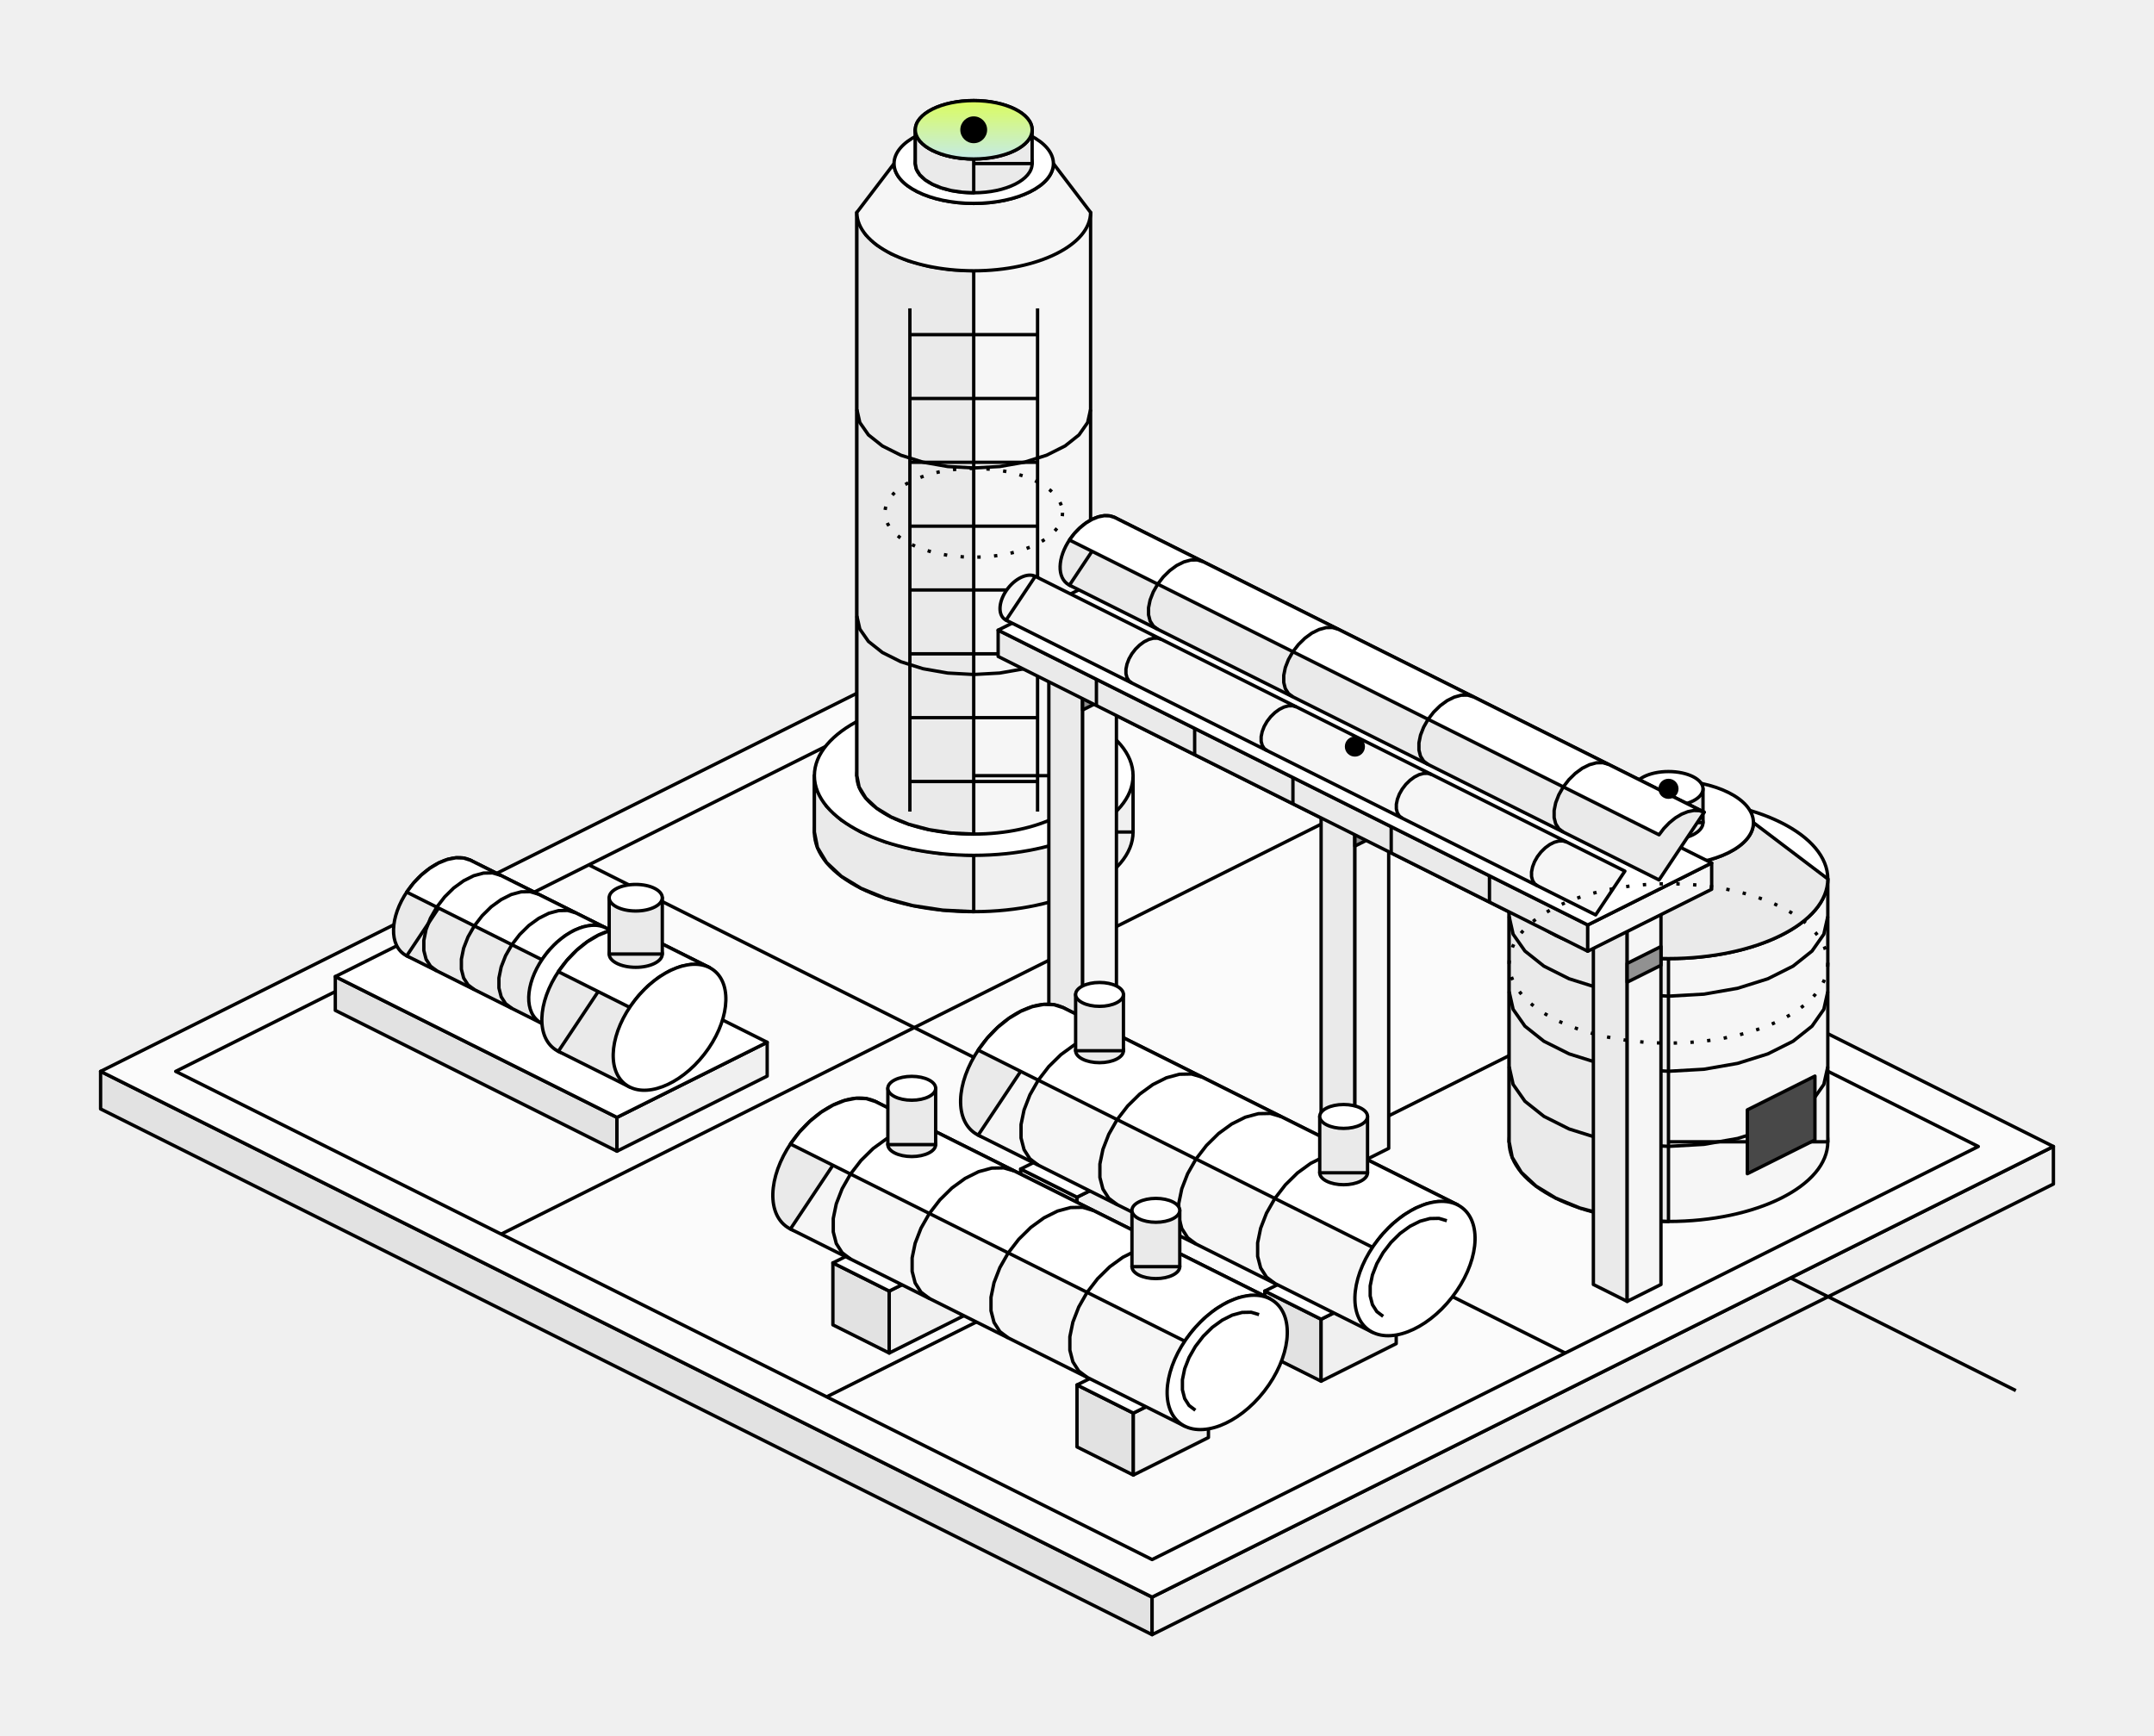
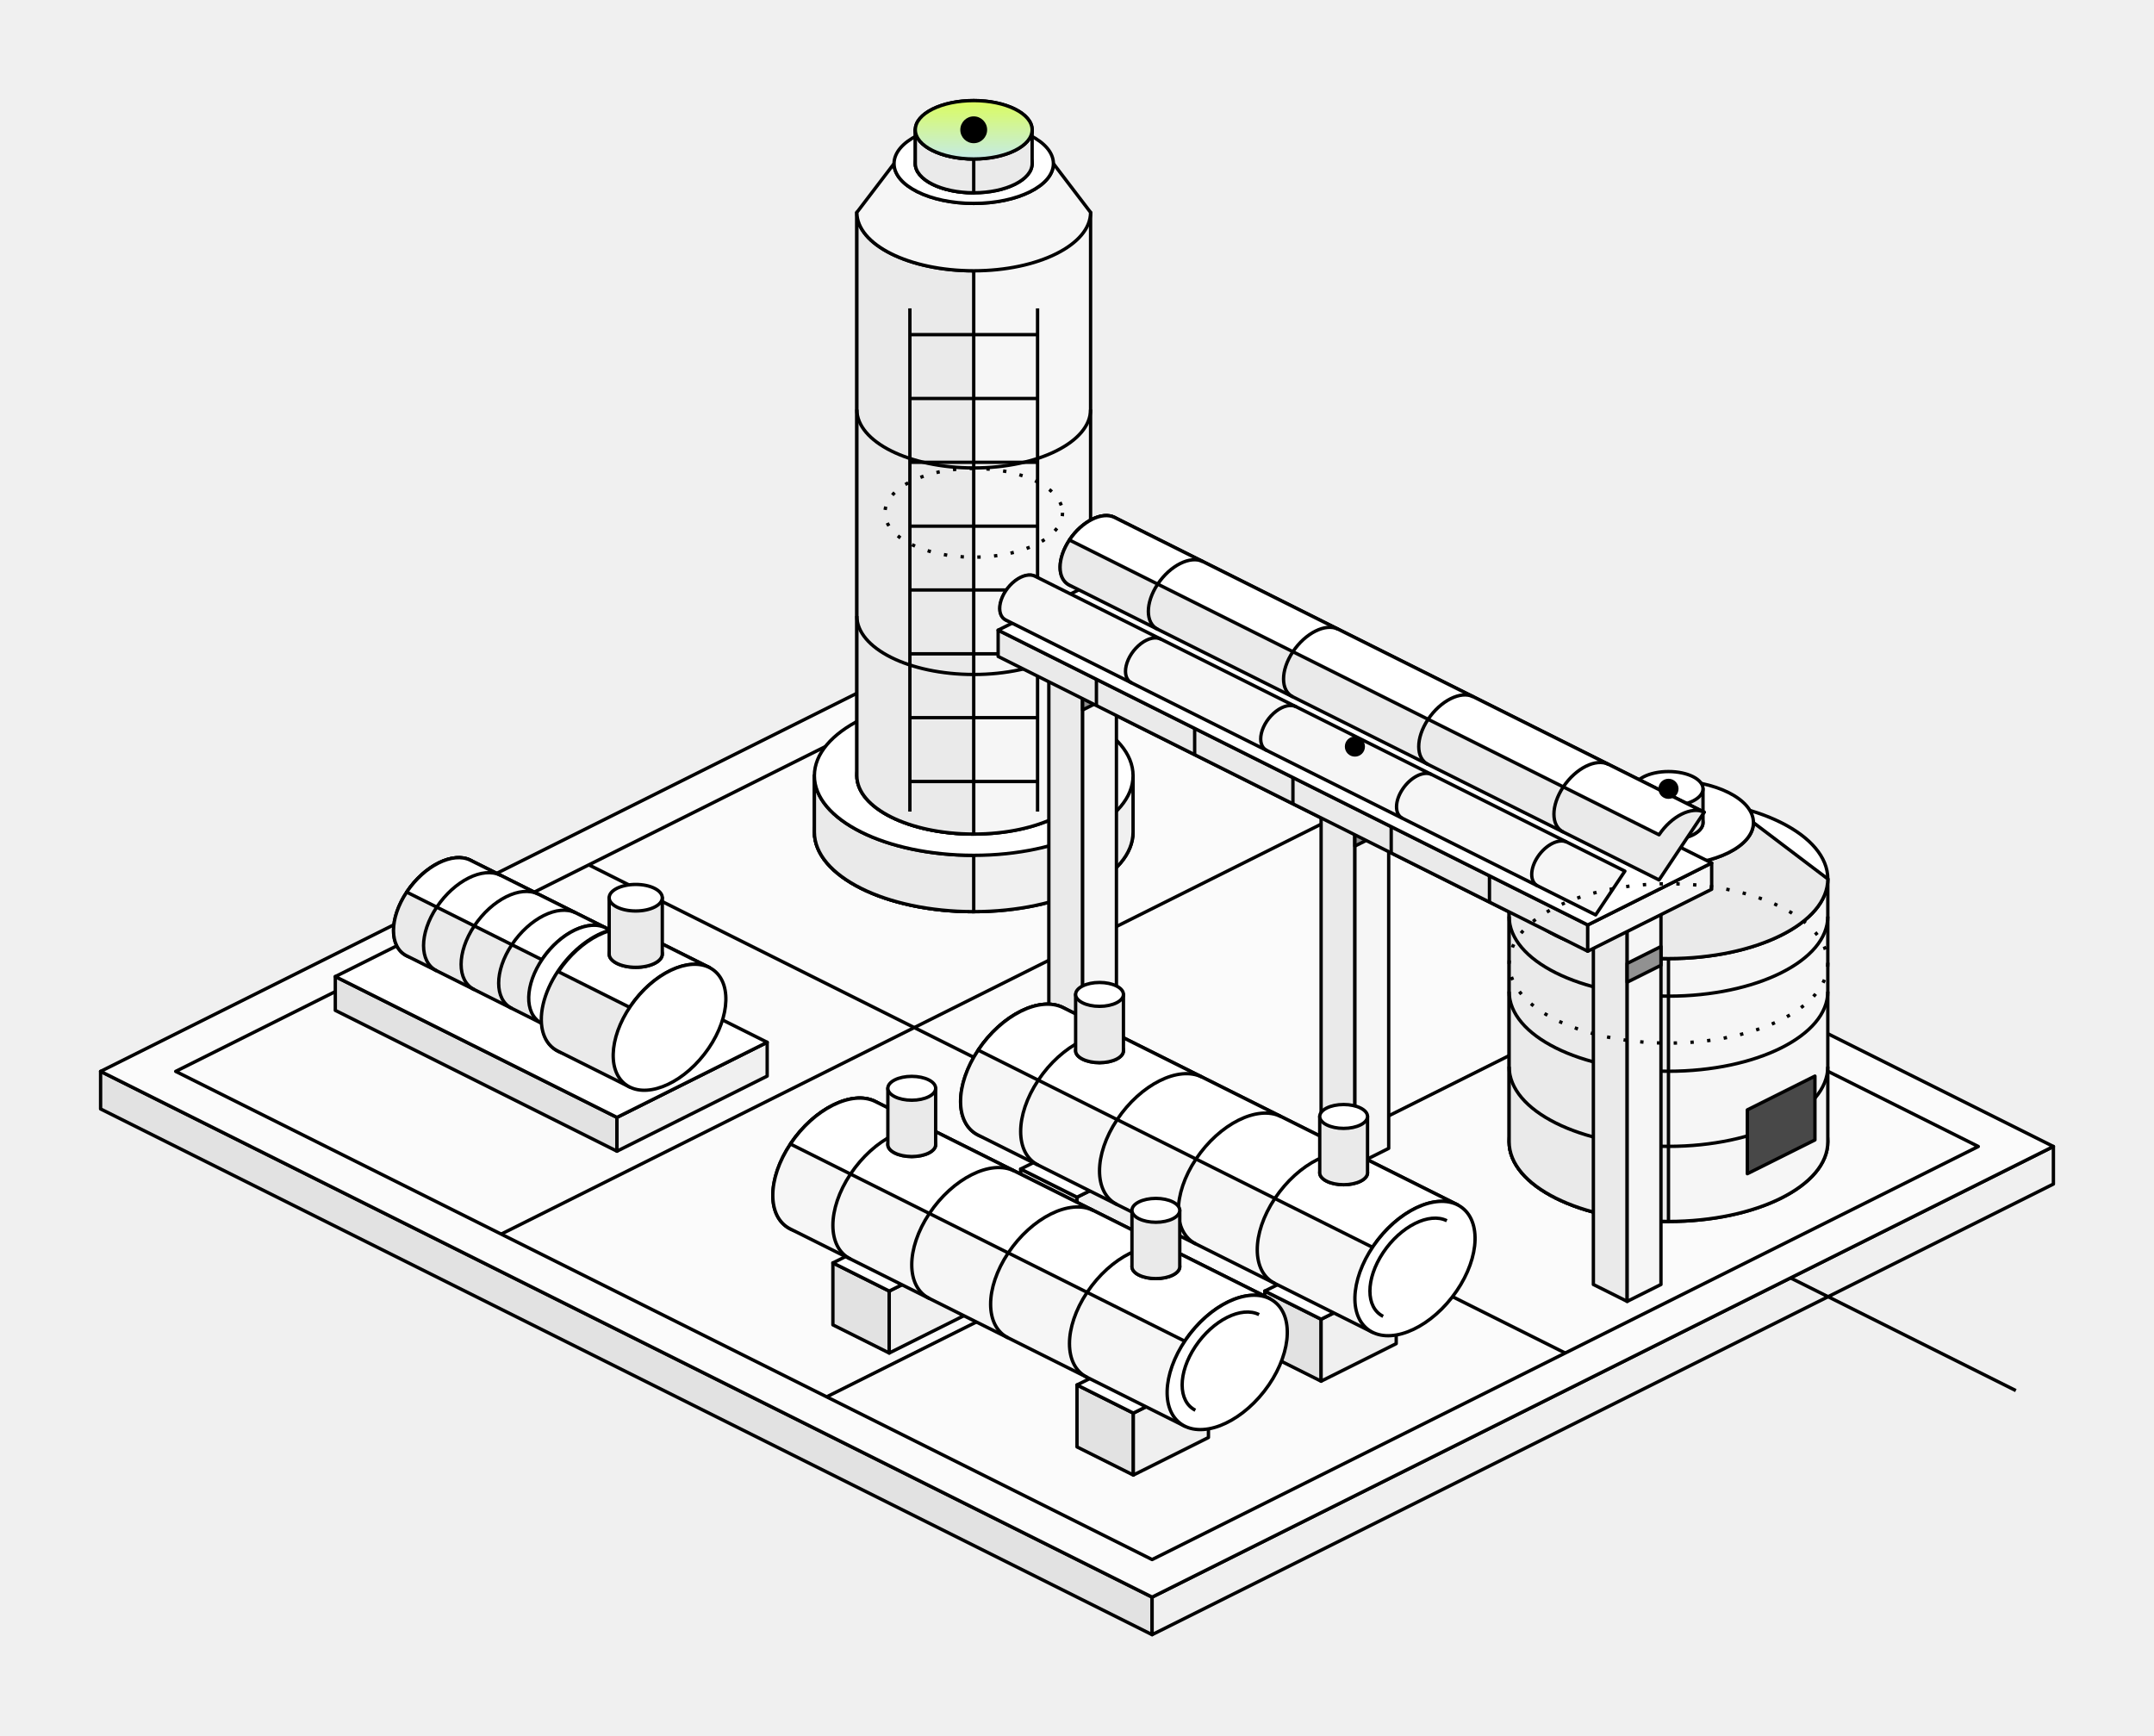
<svg class="cf-iso" style="--vb-w:642.4; --iso-travel: 16.06" viewBox="-1.2 30.05 642.4 517.55" fill="none" aria-hidden="true">
  <defs>
    <linearGradient id="cf-ex-02" x1="289.2" y1="56.44" x2="289.2" y2="120.5" gradientUnits="userSpaceOnUse">
      <stop stop-color="#E1FF00" />
      <stop offset="0.061" stop-color="#DBFC60" />
      <stop offset="0.32" stop-color="#C5EBE2" />
      <stop offset="1" stop-color="#CFCFCF" />
    </linearGradient>
  </defs>
  <g class="cf-iso__scene" stroke="#000" stroke-linejoin="round">
    <g class="cf-iso__form" data-stage="0">
      <path d="M28.8 349.6 342.4 506.4 342.4 517.6 28.8 360.8Z" fill="#E2E2E2" />
      <path d="M611.2 372 342.4 506.4 342.4 517.6 611.2 383.2Z" fill="#F0F0F0" />
      <path d="M297.6 215.2 611.2 372 342.4 506.4 28.8 349.6Z" fill="#FBFBFB" />
      <path d="M297.6 226.4 588.8 372 342.4 495.2 51.2 349.6Z" />
      <path d="M394.67 274.93 148.27 398.13" />
      <path d="M491.73 323.47 245.33 446.67" />
      <path d="M174.4 288 465.6 433.6" />
    </g>
    <g class="cf-iso__form" data-stage="1">
      <ellipse cx="289.2" cy="278.2" rx="47.52" ry="23.76" fill="#F0F0F0" />
-       <path d="M241.68 278.2 241.68 261.4 336.72 261.4 336.72 278.2Z" fill="#F0F0F0" />
-       <path d="M289.2 301.96 279.93 301.5 271.02 300.15 262.8 297.95 255.6 295 249.69 291.4 245.3 287.29 242.6 282.84 241.68 278.2 241.68 261.4 242.6 266.04 245.3 270.49 249.69 274.6 255.6 278.2 262.8 281.15 271.02 283.35 279.93 284.7 289.2 285.16Z" fill="#EAEAEA" />
+       <path d="M241.68 278.2 241.68 261.4 336.72 261.4 336.72 278.2A47.52 23.76 0 0 1 241.68 278.2Z" fill="#F0F0F0" />
+       <path d="M289.2 301.96A47.52 23.76 0 0 1 241.68 278.2L241.68 261.4A47.52 23.76 0 0 0 289.2 285.16Z" fill="#EAEAEA" />
      <ellipse cx="289.2" cy="261.4" rx="47.52" ry="23.76" fill="#FFFFFF" />
      <ellipse cx="289.2" cy="261.4" rx="34.85" ry="17.42" fill="#F6F6F6" />
-       <path d="M254.35 261.4 254.35 93.4 324.05 93.4 324.05 261.4Z" fill="#F6F6F6" />
-       <path d="M289.2 278.82 282.4 278.49 275.86 277.5 269.84 275.89 264.56 273.72 260.23 271.08 257.01 268.07 255.02 264.8 254.35 261.4 254.35 93.4 255.02 96.8 257.01 100.07 260.23 103.08 264.56 105.72 269.84 107.89 275.86 109.5 282.4 110.49 289.2 110.82Z" fill="#EAEAEA" />
-       <path d="M324.05 213.8 323.17 217.68 320.6 221.36 316.44 224.66 310.93 227.42 304.32 229.5 296.95 230.79 289.2 231.22 281.45 230.79 274.08 229.5 267.47 227.42 261.96 224.66 257.8 221.36 255.23 217.68 254.35 213.8" />
-       <path d="M324.05 152.2 323.17 156.08 320.6 159.76 316.44 163.06 310.93 165.82 304.32 167.9 296.95 169.19 289.2 169.62 281.45 169.19 274.08 167.9 267.47 165.82 261.96 163.06 257.8 159.76 255.23 156.08 254.35 152.2" />
+       <path d="M254.35 261.4 254.35 93.4 324.05 93.4 324.05 261.4A34.85 17.42 0 0 1 254.35 261.4Z" fill="#F6F6F6" />
+       <path d="M289.2 278.82A34.85 17.42 0 0 1 254.35 261.4L254.35 93.4A34.85 17.42 0 0 0 289.2 110.82Z" fill="#EAEAEA" />
+       <path d="M324.05 213.8A34.85 17.42 0 0 1 254.35 213.8" />
+       <path d="M324.05 152.2A34.85 17.42 0 0 1 254.35 152.2" />
      <path d="M308.24 272.1 308.24 122.02" />
      <path d="M270.16 272.1 270.16 122.02" />
      <path d="M308.24 263.14 270.16 263.14" />
      <path d="M308.24 244.1 270.16 244.1" />
      <path d="M308.24 225.06 270.16 225.06" />
      <path d="M308.24 206.02 270.16 206.02" />
      <path d="M308.24 186.98 270.16 186.98" />
      <path d="M308.24 167.94 270.16 167.94" />
      <path d="M308.24 148.9 270.16 148.9" />
      <path d="M308.24 129.86 270.16 129.86" />
      <path d="M265.44 78.84L254.35 93.4A34.85 17.42 0 0 0 324.05 93.4L312.96 78.84A23.76 11.88 0 0 1 265.44 78.84Z" fill="#F6F6F6" />
      <ellipse cx="289.2" cy="78.84" rx="23.76" ry="11.88" fill="#FFFFFF" />
      <ellipse cx="289.2" cy="78.84" rx="17.42" ry="8.71" fill="#EAEAEA" />
-       <path d="M271.78 78.84 271.78 68.76 306.62 68.76 306.62 78.84Z" fill="#EAEAEA" />
-       <path d="M289.2 87.55 285.8 87.38 282.53 86.89 279.52 86.08 276.88 85 274.71 83.68 273.1 82.17 272.11 80.54 271.78 78.84 271.78 68.76 272.11 70.46 273.1 72.09 274.71 73.6 276.88 74.92 279.52 76 282.53 76.81 285.8 77.3 289.2 77.47Z" fill="#EAEAEA" />
+       <path d="M271.78 78.84 271.78 68.76 306.62 68.76 306.62 78.84A17.42 8.71 0 0 1 271.78 78.84Z" fill="#EAEAEA" />
+       <path d="M289.2 87.55A17.42 8.71 0 0 1 271.78 78.84L271.78 68.76A17.42 8.71 0 0 0 289.2 77.47Z" fill="#EAEAEA" />
      <ellipse cx="289.2" cy="68.76" rx="17.42" ry="8.71" fill="#FFFFFF" />
    </g>
    <g class="cf-iso__form" data-stage="2">
      <ellipse cx="496.4" cy="370.6" rx="47.52" ry="23.76" fill="#F6F6F6" />
-       <path d="M448.88 370.6 448.88 292.2 543.92 292.2 543.92 370.6Z" fill="#F6F6F6" />
-       <path d="M496.4 394.36 487.13 393.9 478.22 392.55 470 390.35 462.8 387.4 456.89 383.8 452.5 379.69 449.8 375.24 448.88 370.6 448.88 292.2 449.8 296.84 452.5 301.29 456.89 305.4 462.8 309 470 311.95 478.22 314.15 487.13 315.5 496.4 315.96Z" fill="#EAEAEA" />
+       <path d="M448.88 370.6 448.88 292.2 543.92 292.2 543.92 370.6A47.52 23.76 0 0 1 448.88 370.6Z" fill="#F6F6F6" />
+       <path d="M496.4 394.36A47.52 23.76 0 0 1 448.88 370.6L448.88 292.2A47.52 23.76 0 0 0 496.4 315.96Z" fill="#EAEAEA" />
      <ellipse cx="496.4" cy="292.2" rx="47.52" ry="23.76" fill="#FFFFFF" />
-       <path d="M543.92 348.2 542.73 353.49 539.21 358.51 533.55 363.01 526.03 366.78 517.02 369.61 506.97 371.36 496.4 371.96 485.83 371.36 475.78 369.61 466.77 366.78 459.25 363.01 453.59 358.51 450.07 353.49 448.88 348.2" />
-       <path d="M543.92 325.8 542.73 331.09 539.21 336.11 533.55 340.61 526.03 344.38 517.02 347.21 506.97 348.96 496.4 349.56 485.83 348.96 475.78 347.21 466.77 344.38 459.25 340.61 453.59 336.11 450.07 331.09 448.88 325.8" />
-       <path d="M543.92 303.4 542.73 308.69 539.21 313.71 533.55 318.21 526.03 321.98 517.02 324.81 506.97 326.56 496.4 327.16 485.83 326.56 475.78 324.81 466.77 321.98 459.25 318.21 453.59 313.71 450.07 308.69 448.88 303.4" />
+       <path d="M543.92 348.2A47.52 23.76 0 0 1 448.88 348.2" />
+       <path d="M543.92 325.8A47.52 23.76 0 0 1 448.88 325.8" />
+       <path d="M543.92 303.4A47.52 23.76 0 0 1 448.88 303.4" />
      <path d="M471.06 275.4L448.88 292.2A47.52 23.76 0 0 0 543.92 292.2L521.74 275.4A25.34 12.67 0 0 1 471.06 275.4Z" fill="#EAEAEA" />
      <ellipse cx="496.4" cy="275.4" rx="25.34" ry="12.67" fill="#FFFFFF" />
      <ellipse cx="496.4" cy="275.4" rx="10.3" ry="5.15" fill="#EAEAEA" />
-       <path d="M486.1 275.4 486.1 265.32 506.7 265.32 506.7 275.4Z" fill="#EAEAEA" />
+       <path d="M486.1 275.4 486.1 265.32 506.7 265.32 506.7 275.4A10.3 5.15 0 0 1 486.1 275.4Z" fill="#EAEAEA" />
      <ellipse cx="496.4" cy="265.32" rx="10.3" ry="5.15" fill="#FFFFFF" />
      <path d="M540.08 370.04 519.92 380.12 519.92 361.08 540.08 351Z" fill="#484848" />
      <path d="M311.6 219.96 321.68 225 321.68 337 311.6 331.96Z" fill="#EAEAEA" />
      <path d="M331.76 219.96 321.68 225 321.68 337 331.76 331.96Z" fill="#F6F6F6" />
      <path d="M321.68 214.92 331.76 219.96 321.68 225 311.6 219.96Z" fill="#FFFFFF" />
      <path d="M331.76 236.76 321.68 241.8 321.68 236.2 331.76 231.16Z" fill="#919191" />
      <path d="M392.8 260.56 402.88 265.6 402.88 377.6 392.8 372.56Z" fill="#EAEAEA" />
      <path d="M412.96 260.56 402.88 265.6 402.88 377.6 412.96 372.56Z" fill="#F6F6F6" />
      <path d="M402.88 255.52 412.96 260.56 402.88 265.6 392.8 260.56Z" fill="#FFFFFF" />
      <path d="M412.96 277.36 402.88 282.4 402.88 276.8 412.96 271.76Z" fill="#919191" />
      <path d="M474 301.16 484.08 306.2 484.08 418.2 474 413.16Z" fill="#EAEAEA" />
      <path d="M494.16 301.16 484.08 306.2 484.08 418.2 494.16 413.16Z" fill="#F6F6F6" />
      <path d="M484.08 296.12 494.16 301.16 484.08 306.2 474 301.16Z" fill="#FFFFFF" />
      <path d="M494.16 317.96 484.08 323 484.08 317.4 494.16 312.36Z" fill="#919191" />
      <path d="M296.48 218 472.32 305.92 472.32 313.76 296.48 225.84Z" fill="#EAEAEA" />
      <path d="M509.28 287.44 472.32 305.92 472.32 313.76 509.28 295.28Z" fill="#F6F6F6" />
      <path d="M333.44 199.52 509.28 287.44 472.32 305.92 296.48 218Z" fill="#FFFFFF" />
      <path d="M325.79 240.49 325.79 232.65" />
      <path d="M355.09 255.15 355.09 247.31" />
      <path d="M384.4 269.8 384.4 261.96" />
      <path d="M413.71 284.45 413.71 276.61" />
      <path d="M443.01 299.11 443.01 291.27" />
      <ellipse cx="324.48" cy="194.48" rx="12.19" ry="7.43" transform="rotate(127.98 324.48 194.48)" fill="#EAEAEA" />
-       <path d="M331.21 184.38 507.05 272.3 493.59 292.5 317.75 204.58Z" fill="#EAEAEA" />
-       <path d="M317.75 191.11 319.19 189.21 320.84 187.51 322.62 186.07 324.48 184.96 326.34 184.21 328.12 183.86 329.77 183.92 331.21 184.38 507.05 272.3 505.61 271.84 503.96 271.78 502.18 272.13 500.32 272.88 498.46 273.99 496.68 275.43 495.03 277.13 493.59 279.03Z" fill="#FFFFFF" />
-       <path d="M344.07 217.74 342.74 216.74 341.81 215.28 341.34 213.44 341.34 211.3 341.81 208.99 342.74 206.61 344.07 204.27 345.74 202.11 347.66 200.23 349.73 198.71 351.87 197.65 353.94 197.08 355.86 197.05 357.53 197.54" />
-       <path d="M384.39 237.9 383.06 236.9 382.13 235.44 381.66 233.6 381.66 231.46 382.13 229.15 383.06 226.77 384.39 224.43 386.06 222.27 387.98 220.39 390.05 218.87 392.19 217.81 394.26 217.24 396.18 217.21 397.85 217.7" />
-       <path d="M424.71 258.06 423.38 257.06 422.45 255.6 421.98 253.76 421.98 251.62 422.45 249.31 423.38 246.93 424.71 244.59 426.38 242.43 428.3 240.55 430.37 239.03 432.51 237.97 434.58 237.4 436.5 237.37 438.17 237.86" />
-       <path d="M465.03 278.22 463.7 277.22 462.77 275.76 462.3 273.92 462.3 271.78 462.77 269.47 463.7 267.09 465.03 264.75 466.7 262.59 468.62 260.71 470.69 259.19 472.83 258.13 474.9 257.56 476.82 257.53 478.49 258.02" />
+       <path d="M331.21 184.38 507.05 272.3 493.59 292.5 317.75 204.58A12.19 7.43 127.98 0 1 331.21 184.38Z" fill="#EAEAEA" />
+       <path d="M317.75 191.11A12.19 7.43 127.98 0 1 331.21 184.38L507.05 272.3A12.19 7.43 127.98 0 0 493.59 279.03Z" fill="#FFFFFF" />
+       <path d="M344.07 217.74A12.19 7.43 127.98 0 1 357.53 197.54" />
+       <path d="M384.39 237.9A12.19 7.43 127.98 0 1 397.85 217.7" />
+       <path d="M424.71 258.06A12.19 7.43 127.98 0 1 438.17 237.86" />
+       <path d="M465.03 278.22A12.19 7.43 127.98 0 1 478.49 258.02" />
      <ellipse cx="303.2" cy="208.48" rx="7.89" ry="4.81" transform="rotate(127.98 303.2 208.48)" fill="#F6F6F6" />
-       <path d="M307.56 201.95 483.4 289.87 474.68 302.93 298.84 215.01Z" fill="#F6F6F6" />
-       <path d="M336.36 233.77 335.5 233.13 334.91 232.18 334.6 230.99 334.6 229.61 334.91 228.11 335.5 226.57 336.36 225.06 337.44 223.66 338.69 222.44 340.03 221.46 341.41 220.77 342.75 220.41 344 220.39 345.08 220.71" />
-       <path d="M376.68 253.93 375.82 253.29 375.23 252.34 374.92 251.15 374.92 249.77 375.23 248.27 375.82 246.73 376.68 245.22 377.76 243.82 379.01 242.6 380.35 241.62 381.73 240.93 383.07 240.57 384.32 240.55 385.4 240.87" />
-       <path d="M417 274.09 416.14 273.45 415.55 272.5 415.24 271.31 415.24 269.93 415.55 268.43 416.14 266.89 417 265.38 418.08 263.98 419.33 262.76 420.67 261.78 422.05 261.09 423.39 260.73 424.64 260.71 425.72 261.03" />
-       <path d="M457.32 294.25 456.46 293.61 455.87 292.66 455.56 291.47 455.56 290.09 455.87 288.59 456.46 287.05 457.32 285.54 458.4 284.14 459.65 282.92 460.99 281.94 462.37 281.25 463.71 280.89 464.96 280.87 466.04 281.19" />
+       <path d="M307.56 201.95 483.4 289.87 474.68 302.93 298.84 215.01A7.89 4.81 127.98 1 1 307.56 201.95Z" fill="#F6F6F6" />
+       <path d="M336.36 233.77A7.89 4.81 127.98 1 1 345.08 220.71" />
+       <path d="M376.68 253.93A7.89 4.81 127.98 1 1 385.4 240.87" />
+       <path d="M417 274.09A7.89 4.81 127.98 0 1 425.72 261.03" />
+       <path d="M457.32 294.25A7.89 4.81 127.98 0 1 466.04 281.19" />
      <path d="M98.8 321.32 182.8 363.32 182.8 373.4 98.8 331.4Z" fill="#E2E2E2" />
      <path d="M227.6 340.92 182.8 363.32 182.8 373.4 227.6 351Z" fill="#F0F0F0" />
      <path d="M143.6 298.92 227.6 340.92 182.8 363.32 98.8 321.32Z" fill="#FFFFFF" />
      <ellipse cx="129.6" cy="300.88" rx="17.21" ry="10.49" transform="rotate(127.98 129.6 300.88)" fill="#EAEAEA" />
-       <path d="M139.1 286.62 179.42 306.78 160.42 335.3 120.1 315.14Z" fill="#EAEAEA" />
-       <path d="M120.1 296.13 122.13 293.44 124.46 291.03 126.98 289.01 129.6 287.44 132.22 286.39 134.74 285.89 137.07 285.97 139.1 286.62 179.42 306.78 177.39 306.13 175.06 306.05 172.54 306.55 169.92 307.6 167.3 309.17 164.78 311.19 162.45 313.6 160.42 316.29Z" fill="#FFFFFF" />
+       <path d="M139.1 286.62 179.42 306.78 160.42 335.3 120.1 315.14A17.21 10.49 127.98 1 1 139.1 286.62Z" fill="#EAEAEA" />
+       <path d="M120.1 296.13A17.21 10.49 127.98 0 1 139.1 286.62L179.42 306.78A17.21 10.49 127.98 0 0 160.42 316.29Z" fill="#FFFFFF" />
      <ellipse cx="169.92" cy="321.04" rx="17.21" ry="10.49" transform="rotate(127.98 169.92 321.04)" fill="#FFFFFF" />
-       <path d="M129.06 319.62 127.18 318.2 125.87 316.14 125.2 313.54 125.2 310.53 125.87 307.26 127.18 303.9 129.06 300.61 131.41 297.56 134.12 294.89 137.06 292.76 140.06 291.25 143 290.45 145.71 290.4 148.06 291.1" />
-       <path d="M140.26 325.22 138.38 323.8 137.07 321.74 136.4 319.14 136.4 316.13 137.07 312.86 138.38 309.5 140.26 306.21 142.61 303.16 145.32 300.49 148.26 298.36 151.26 296.85 154.2 296.05 156.91 296 159.26 296.7" />
-       <path d="M151.46 330.82 149.58 329.4 148.27 327.34 147.6 324.74 147.6 321.73 148.27 318.46 149.58 315.1 151.46 311.81 153.81 308.76 156.52 306.09 159.46 303.96 162.46 302.45 165.4 301.65 168.11 301.6 170.46 302.3" />
+       <path d="M129.06 319.62A17.21 10.49 127.98 0 1 148.06 291.1" />
+       <path d="M140.26 325.22A17.21 10.49 127.98 0 1 159.26 296.7" />
+       <path d="M151.46 330.82A17.21 10.49 127.98 0 1 170.46 302.3" />
      <ellipse cx="177.2" cy="325.8" rx="21.52" ry="13.12" transform="rotate(127.98 177.2 325.8)" fill="#EAEAEA" />
-       <path d="M189.08 307.98 210.36 318.62 186.6 354.26 165.32 343.62Z" fill="#EAEAEA" />
-       <path d="M165.32 319.86 167.87 316.5 170.77 313.49 173.92 310.96 177.2 309 180.48 307.68 183.63 307.06 186.53 307.16 189.08 307.98 210.36 318.62 207.81 317.8 204.91 317.7 201.76 318.32 198.48 319.64 195.2 321.6 192.05 324.13 189.15 327.14 186.6 330.5Z" fill="#FFFFFF" />
+       <path d="M189.08 307.98 210.36 318.62 186.6 354.26 165.32 343.62A21.52 13.12 127.98 1 1 189.08 307.98Z" fill="#EAEAEA" />
+       <path d="M165.32 319.86A21.52 13.12 127.98 0 1 189.08 307.98L210.36 318.62A21.52 13.12 127.98 0 0 186.6 330.5Z" fill="#FFFFFF" />
      <ellipse cx="198.48" cy="336.44" rx="21.52" ry="13.12" transform="rotate(127.98 198.48 336.44)" fill="#FFFFFF" />
      <ellipse cx="188.4" cy="314.6" rx="7.92" ry="3.96" fill="#EAEAEA" />
-       <path d="M180.48 314.6 180.48 297.8 196.32 297.8 196.32 314.6Z" fill="#EAEAEA" />
+       <path d="M180.48 314.6 180.48 297.8 196.32 297.8 196.32 314.6A7.92 3.96 0 0 1 180.48 314.6Z" fill="#EAEAEA" />
      <ellipse cx="188.4" cy="297.8" rx="7.92" ry="3.96" fill="#FFFFFF" />
    </g>
    <g class="cf-iso__form" data-stage="3">
      <path d="M303.2 378.72 320 387.12 320 405.6 303.2 397.2Z" fill="#E2E2E2" />
      <path d="M342.4 375.92 320 387.12 320 405.6 342.4 394.4Z" fill="#F0F0F0" />
      <path d="M325.6 367.52 342.4 375.92 320 387.12 303.2 378.72Z" fill="#FFFFFF" />
      <path d="M376 415.12 392.8 423.52 392.8 442 376 433.6Z" fill="#E2E2E2" />
      <path d="M415.2 412.32 392.8 423.52 392.8 442 415.2 430.8Z" fill="#F0F0F0" />
      <path d="M398.4 403.92 415.2 412.32 392.8 423.52 376 415.12Z" fill="#FFFFFF" />
      <ellipse cx="303.2" cy="349.6" rx="22.95" ry="13.99" transform="rotate(127.98 303.2 349.6)" fill="#EAEAEA" />
-       <path d="M315.87 330.59 433.47 389.39 408.13 427.41 290.53 368.61Z" fill="#F6F6F6" />
-       <path d="M290.53 343.26 293.24 339.68 296.34 336.47 299.7 333.77 303.2 331.68 306.7 330.28 310.06 329.62 313.16 329.72 315.87 330.59 433.47 389.39 430.76 388.52 427.66 388.42 424.3 389.08 420.8 390.48 417.3 392.57 413.94 395.27 410.84 398.48 408.13 402.06Z" fill="#FFFFFF" />
+       <path d="M315.87 330.59 433.47 389.39 408.13 427.41 290.53 368.61A22.95 13.99 127.98 0 1 315.87 330.59Z" fill="#F6F6F6" />
+       <path d="M290.53 343.26A22.95 13.99 127.98 0 1 315.87 330.59L433.47 389.39A22.95 13.99 127.98 0 0 408.13 402.06Z" fill="#FFFFFF" />
      <ellipse cx="420.8" cy="408.4" rx="22.95" ry="13.99" transform="rotate(127.98 420.8 408.4)" fill="#FFFFFF" />
-       <path d="M308.45 377.57 305.95 375.68 304.21 372.94 303.31 369.47 303.31 365.46 304.21 361.1 305.95 356.61 308.45 352.22 311.59 348.15 315.2 344.6 319.11 341.76 323.13 339.75 327.04 338.69 330.65 338.62 333.79 339.55" />
-       <path d="M331.97 389.33 329.47 387.44 327.73 384.7 326.83 381.23 326.83 377.22 327.73 372.86 329.47 368.37 331.97 363.98 335.11 359.91 338.72 356.36 342.63 353.52 346.65 351.51 350.56 350.45 354.17 350.38 357.31 351.31" />
-       <path d="M355.49 401.09 352.99 399.2 351.25 396.46 350.35 392.99 350.35 388.98 351.25 384.62 352.99 380.13 355.49 375.74 358.63 371.67 362.24 368.12 366.15 365.28 370.17 363.27 374.08 362.21 377.69 362.14 380.83 363.07" />
-       <path d="M379.01 412.85 376.51 410.96 374.77 408.22 373.87 404.75 373.87 400.74 374.77 396.38 376.51 391.89 379.01 387.5 382.15 383.43 385.76 379.88 389.67 377.04 393.69 375.03 397.6 373.97 401.21 373.9 404.35 374.83" />
-       <path d="M411.3 422.66 409.42 421.24 408.11 419.18 407.44 416.58 407.44 413.57 408.11 410.3 409.42 406.94 411.3 403.65 413.65 400.6 416.36 397.93 419.3 395.8 422.3 394.29 425.24 393.49 427.95 393.44 430.3 394.14" />
+       <path d="M308.45 377.57A22.95 13.99 127.98 0 1 333.79 339.55" />
+       <path d="M331.97 389.33A22.95 13.99 127.98 0 1 357.31 351.31" />
+       <path d="M355.49 401.09A22.95 13.99 127.98 0 1 380.83 363.07" />
+       <path d="M379.01 412.85A22.95 13.99 127.98 0 1 404.35 374.83" />
+       <path d="M411.3 422.66A17.21 10.49 127.98 0 1 430.3 394.14" />
      <ellipse cx="326.72" cy="343.44" rx="7.13" ry="3.56" fill="#EAEAEA" />
-       <path d="M319.59 343.44 319.59 326.64 333.85 326.64 333.85 343.44Z" fill="#EAEAEA" />
+       <path d="M319.59 343.44 319.59 326.64 333.85 326.64 333.85 343.44A7.13 3.56 0 0 1 319.59 343.44Z" fill="#EAEAEA" />
      <ellipse cx="326.72" cy="326.64" rx="7.13" ry="3.56" fill="#FFFFFF" />
      <ellipse cx="399.52" cy="379.84" rx="7.13" ry="3.56" fill="#EAEAEA" />
-       <path d="M392.39 379.84 392.39 363.04 406.65 363.04 406.65 379.84Z" fill="#EAEAEA" />
+       <path d="M392.39 379.84 392.39 363.04 406.65 363.04 406.65 379.84A7.13 3.56 0 0 1 392.39 379.84Z" fill="#EAEAEA" />
      <ellipse cx="399.52" cy="363.04" rx="7.13" ry="3.56" fill="#FFFFFF" />
      <path d="M247.2 406.72 264 415.12 264 433.6 247.2 425.2Z" fill="#E2E2E2" />
      <path d="M286.4 403.92 264 415.12 264 433.6 286.4 422.4Z" fill="#F0F0F0" />
      <path d="M269.6 395.52 286.4 403.92 264 415.12 247.2 406.72Z" fill="#FFFFFF" />
      <path d="M320 443.12 336.8 451.52 336.8 470 320 461.6Z" fill="#E2E2E2" />
      <path d="M359.2 440.32 336.8 451.52 336.8 470 359.2 458.8Z" fill="#F0F0F0" />
      <path d="M342.4 431.92 359.2 440.32 336.8 451.52 320 443.12Z" fill="#FFFFFF" />
      <ellipse cx="247.2" cy="377.6" rx="22.95" ry="13.99" transform="rotate(127.98 247.2 377.6)" fill="#EAEAEA" />
-       <path d="M259.87 358.59 377.47 417.39 352.13 455.41 234.53 396.61Z" fill="#F6F6F6" />
-       <path d="M234.53 371.26 237.24 367.68 240.34 364.47 243.7 361.77 247.2 359.68 250.7 358.28 254.06 357.62 257.16 357.72 259.87 358.59 377.47 417.39 374.76 416.52 371.66 416.42 368.3 417.08 364.8 418.48 361.3 420.57 357.94 423.27 354.84 426.48 352.13 430.06Z" fill="#FFFFFF" />
+       <path d="M259.87 358.59 377.47 417.39 352.13 455.41 234.53 396.61A22.95 13.99 127.98 0 1 259.87 358.59Z" fill="#F6F6F6" />
+       <path d="M234.53 371.26A22.95 13.99 127.98 0 1 259.87 358.59L377.47 417.39A22.95 13.99 127.98 0 0 352.13 430.06Z" fill="#FFFFFF" />
      <ellipse cx="364.8" cy="436.4" rx="22.95" ry="13.99" transform="rotate(127.98 364.8 436.4)" fill="#FFFFFF" />
-       <path d="M252.45 405.57 249.95 403.68 248.21 400.94 247.31 397.47 247.31 393.46 248.21 389.1 249.95 384.61 252.45 380.22 255.59 376.15 259.2 372.6 263.11 369.76 267.13 367.75 271.04 366.69 274.65 366.62 277.79 367.55" />
-       <path d="M275.97 417.33 273.47 415.44 271.73 412.7 270.83 409.23 270.83 405.22 271.73 400.86 273.47 396.37 275.97 391.98 279.11 387.91 282.72 384.36 286.63 381.52 290.65 379.51 294.56 378.45 298.17 378.38 301.31 379.31" />
-       <path d="M299.49 429.09 296.99 427.2 295.25 424.46 294.35 420.99 294.35 416.98 295.25 412.62 296.99 408.13 299.49 403.74 302.63 399.67 306.24 396.12 310.15 393.28 314.17 391.27 318.08 390.21 321.69 390.14 324.83 391.07" />
-       <path d="M323.01 440.85 320.51 438.96 318.77 436.22 317.87 432.75 317.87 428.74 318.77 424.38 320.51 419.89 323.01 415.5 326.15 411.43 329.76 407.88 333.67 405.04 337.69 403.03 341.6 401.97 345.21 401.9 348.35 402.83" />
-       <path d="M355.3 450.66 353.42 449.24 352.11 447.18 351.44 444.58 351.44 441.57 352.11 438.3 353.42 434.94 355.3 431.65 357.65 428.6 360.36 425.93 363.3 423.8 366.3 422.29 369.24 421.49 371.95 421.44 374.3 422.14" />
+       <path d="M252.45 405.57A22.95 13.99 127.98 0 1 277.79 367.55" />
+       <path d="M275.97 417.33A22.95 13.99 127.98 0 1 301.31 379.31" />
+       <path d="M299.49 429.09A22.95 13.99 127.98 0 1 324.83 391.07" />
+       <path d="M323.01 440.85A22.95 13.99 127.98 0 1 348.35 402.83" />
+       <path d="M355.3 450.66A17.21 10.49 127.98 0 1 374.3 422.14" />
      <ellipse cx="270.72" cy="371.44" rx="7.13" ry="3.56" fill="#EAEAEA" />
-       <path d="M263.59 371.44 263.59 354.64 277.85 354.64 277.85 371.44Z" fill="#EAEAEA" />
+       <path d="M263.59 371.44 263.59 354.64 277.85 354.64 277.85 371.44A7.13 3.56 0 0 1 263.59 371.44Z" fill="#EAEAEA" />
      <ellipse cx="270.72" cy="354.64" rx="7.13" ry="3.56" fill="#FFFFFF" />
      <ellipse cx="343.52" cy="407.84" rx="7.13" ry="3.56" fill="#EAEAEA" />
-       <path d="M336.39 407.84 336.39 391.04 350.65 391.04 350.65 407.84Z" fill="#EAEAEA" />
+       <path d="M336.39 407.84 336.39 391.04 350.65 391.04 350.65 407.84A7.13 3.56 0 0 1 336.39 407.84Z" fill="#EAEAEA" />
      <ellipse cx="343.52" cy="391.04" rx="7.13" ry="3.56" fill="#FFFFFF" />
    </g>
    <g class="cf-iso__ghost" stroke-dasharray="1 4" fill="none">
      <ellipse cx="496.4" cy="317.4" rx="47.52" ry="23.76" fill="none" />
      <ellipse cx="289.2" cy="183" rx="26.48" ry="13.24" fill="none" />
    </g>
    <ellipse class="cf-iso__light" cx="289.2" cy="68.76" rx="17.42" ry="8.71" fill="url(#cf-ex-02)" />
    <line class="cf-iso__trace" x1="600" y1="444.8" x2="532.8" y2="411.2" stroke="#000" pathLength="1" />
    <circle class="cf-iso__node" cx="289.2" cy="68.76" r="4" fill="#000" stroke="none" />
    <circle class="cf-iso__node" cx="496.4" cy="265.32" r="3" fill="#000" stroke="none" />
    <circle class="cf-iso__node" cx="402.88" cy="252.72" r="3" fill="#000" stroke="none" />
  </g>
</svg>
